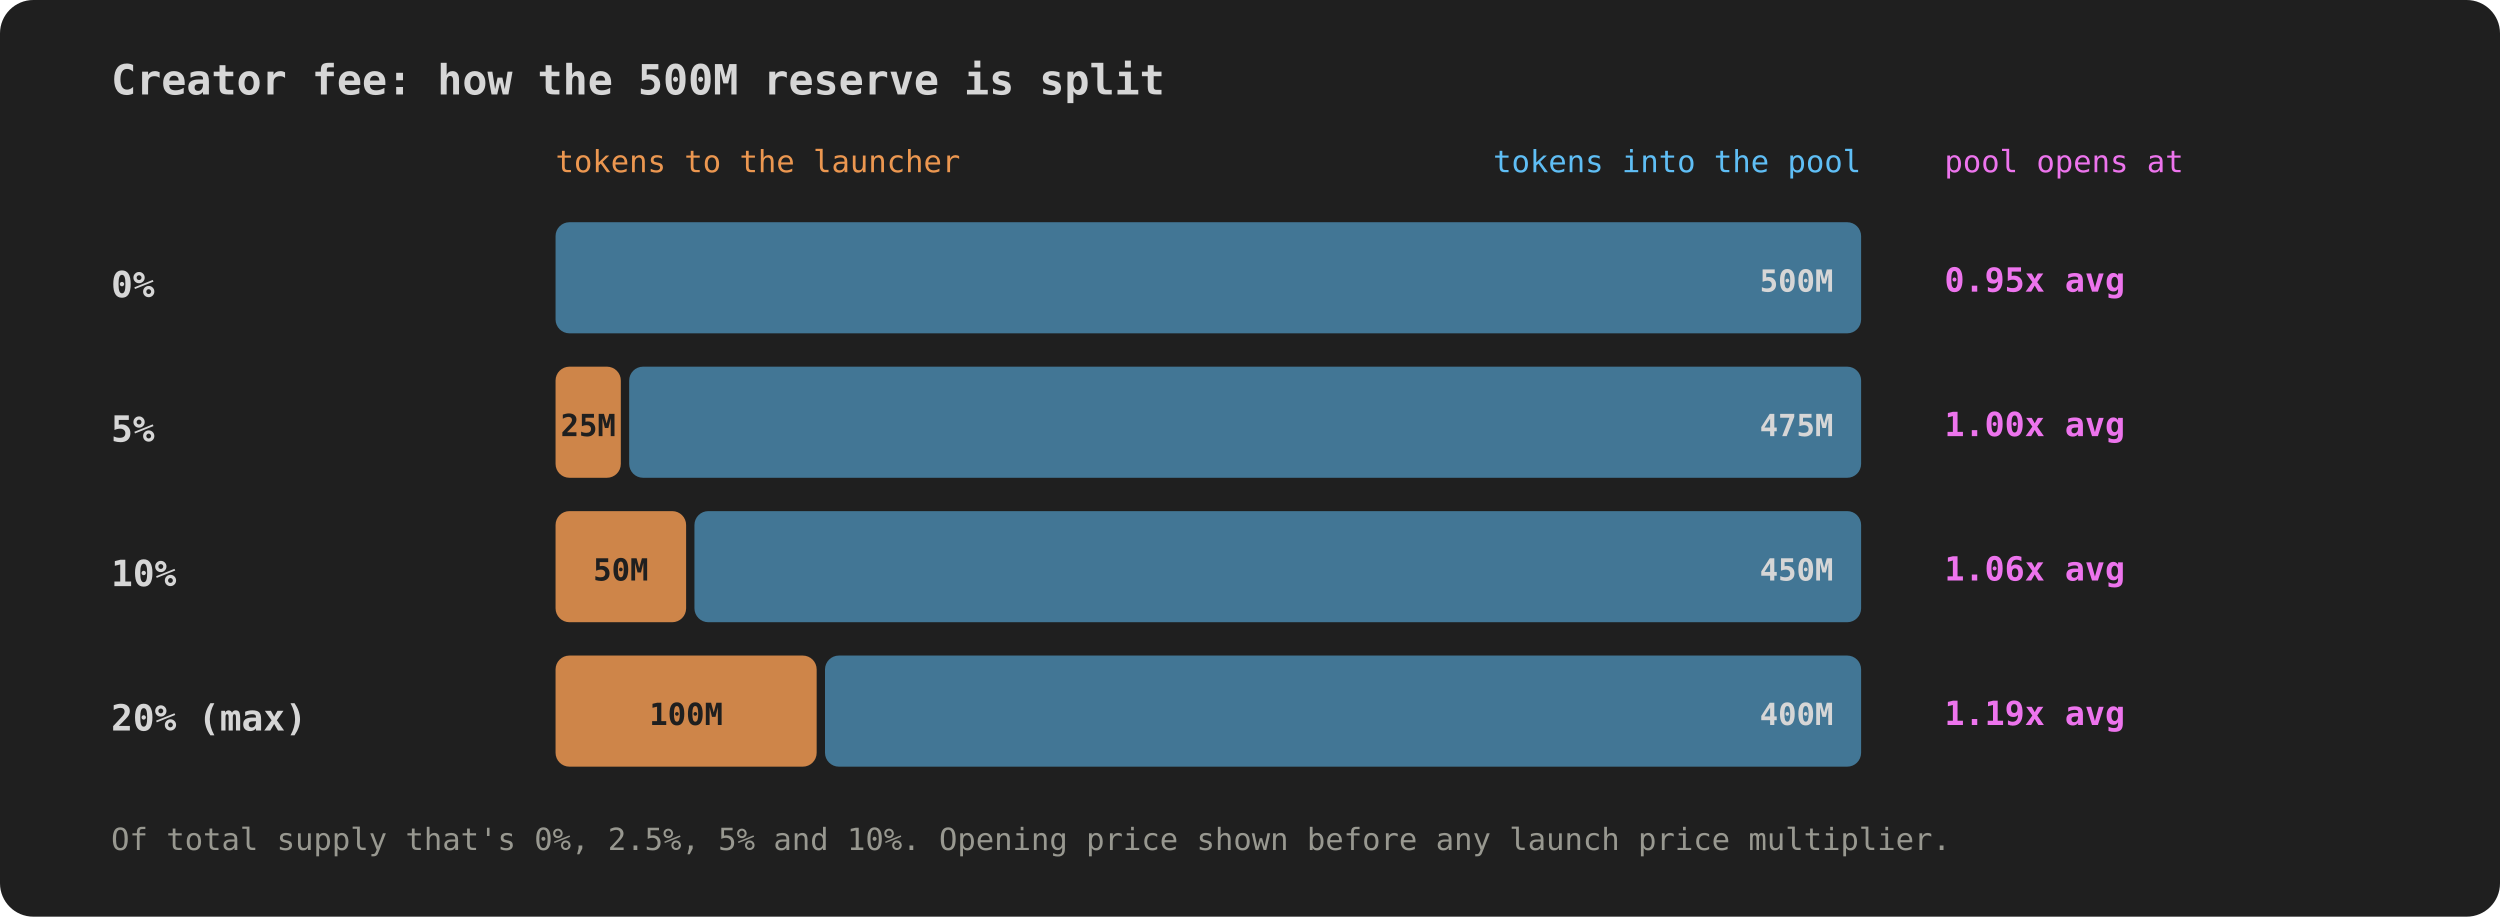
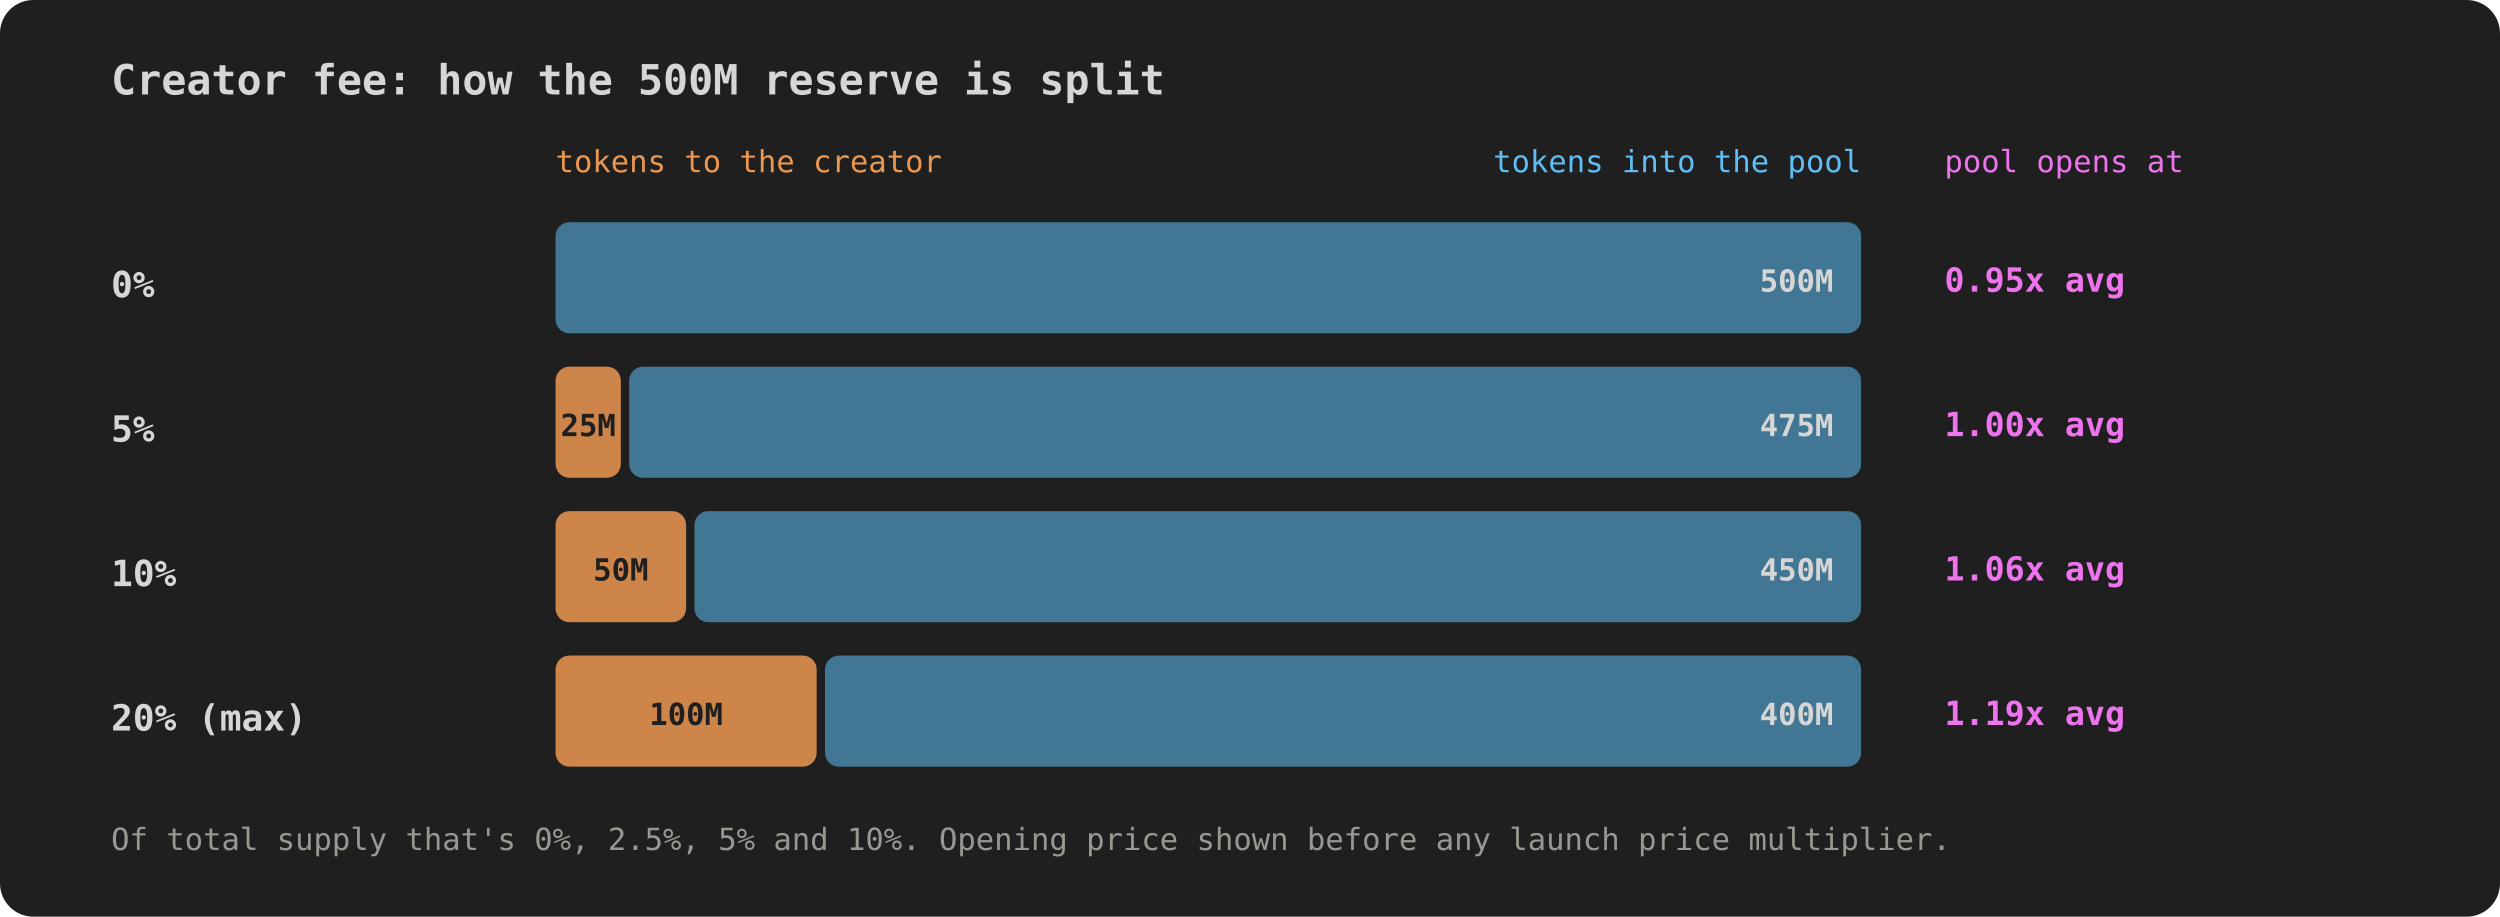
- <svg xmlns="http://www.w3.org/2000/svg" viewBox="0 0 900 330" width="900" height="330" role="img" aria-label="Creator fee at 0, 5, 10 and 20 percent of the reserve: 0, 25, 50 and 100 million tokens to the launcher, and the pool opens at 0.95, 1.00, 1.06 and 1.19 times the average price.">
+ <svg xmlns="http://www.w3.org/2000/svg" viewBox="0 0 900 330" width="900" height="330" role="img" aria-label="Creator fee at 0, 5, 10 and 20 percent of the reserve: 0, 25, 50 and 100 million tokens to the creator, and the pool opens at 0.95, 1.00, 1.06 and 1.19 times the average price.">
  <rect width="900" height="330" rx="12" fill="#1f1f1f" />
  <text x="40" y="34" font-family="JetBrains Mono, SF Mono, Menlo, Consolas, monospace" font-size="15" fill="#d6d6d6" text-anchor="start" font-weight="700">Creator fee: how the 500M reserve is split</text>
-   <text x="200" y="62" font-family="JetBrains Mono, SF Mono, Menlo, Consolas, monospace" font-size="11" fill="#ec9750" text-anchor="start" font-weight="400">tokens to the launcher</text>
+   <text x="200" y="62" font-family="JetBrains Mono, SF Mono, Menlo, Consolas, monospace" font-size="11" fill="#ec9750" text-anchor="start" font-weight="400">tokens to the creator</text>
  <text x="670" y="62" font-family="JetBrains Mono, SF Mono, Menlo, Consolas, monospace" font-size="11" fill="#5fbef5" text-anchor="end" font-weight="400">tokens into the pool</text>
  <text x="700" y="62" font-family="JetBrains Mono, SF Mono, Menlo, Consolas, monospace" font-size="11" fill="#ed74ed" text-anchor="start" font-weight="400">pool opens at</text>
  <text x="40" y="107" font-family="JetBrains Mono, SF Mono, Menlo, Consolas, monospace" font-size="13" fill="#d6d6d6" text-anchor="start" font-weight="700">0%</text>
  <rect x="200.0" y="80" width="470.0" height="40" rx="5" fill="#5fbef5" opacity=".55" />
  <text x="660" y="105" font-family="JetBrains Mono, SF Mono, Menlo, Consolas, monospace" font-size="11" fill="#d6d6d6" text-anchor="end" font-weight="700">500M</text>
  <text x="700" y="105" font-family="JetBrains Mono, SF Mono, Menlo, Consolas, monospace" font-size="12" fill="#ed74ed" text-anchor="start" font-weight="700">0.95x avg</text>
  <text x="40" y="159" font-family="JetBrains Mono, SF Mono, Menlo, Consolas, monospace" font-size="13" fill="#d6d6d6" text-anchor="start" font-weight="700">5%</text>
  <rect x="200" y="132" width="23.5" height="40" rx="5" fill="#ec9750" opacity=".85" />
  <rect x="226.5" y="132" width="443.5" height="40" rx="5" fill="#5fbef5" opacity=".55" />
  <text x="211.75" y="157" font-family="JetBrains Mono, SF Mono, Menlo, Consolas, monospace" font-size="11" fill="#1f1f1f" text-anchor="middle" font-weight="700">25M</text>
  <text x="660" y="157" font-family="JetBrains Mono, SF Mono, Menlo, Consolas, monospace" font-size="11" fill="#d6d6d6" text-anchor="end" font-weight="700">475M</text>
  <text x="700" y="157" font-family="JetBrains Mono, SF Mono, Menlo, Consolas, monospace" font-size="12" fill="#ed74ed" text-anchor="start" font-weight="700">1.00x avg</text>
  <text x="40" y="211" font-family="JetBrains Mono, SF Mono, Menlo, Consolas, monospace" font-size="13" fill="#d6d6d6" text-anchor="start" font-weight="700">10%</text>
  <rect x="200" y="184" width="47.0" height="40" rx="5" fill="#ec9750" opacity=".85" />
  <rect x="250.0" y="184" width="420.0" height="40" rx="5" fill="#5fbef5" opacity=".55" />
  <text x="223.5" y="209" font-family="JetBrains Mono, SF Mono, Menlo, Consolas, monospace" font-size="11" fill="#1f1f1f" text-anchor="middle" font-weight="700">50M</text>
  <text x="660" y="209" font-family="JetBrains Mono, SF Mono, Menlo, Consolas, monospace" font-size="11" fill="#d6d6d6" text-anchor="end" font-weight="700">450M</text>
  <text x="700" y="209" font-family="JetBrains Mono, SF Mono, Menlo, Consolas, monospace" font-size="12" fill="#ed74ed" text-anchor="start" font-weight="700">1.06x avg</text>
  <text x="40" y="263" font-family="JetBrains Mono, SF Mono, Menlo, Consolas, monospace" font-size="13" fill="#d6d6d6" text-anchor="start" font-weight="700">20% (max)</text>
  <rect x="200" y="236" width="94.0" height="40" rx="5" fill="#ec9750" opacity=".85" />
  <rect x="297.0" y="236" width="373.0" height="40" rx="5" fill="#5fbef5" opacity=".55" />
  <text x="247.0" y="261" font-family="JetBrains Mono, SF Mono, Menlo, Consolas, monospace" font-size="11" fill="#1f1f1f" text-anchor="middle" font-weight="700">100M</text>
  <text x="660" y="261" font-family="JetBrains Mono, SF Mono, Menlo, Consolas, monospace" font-size="11" fill="#d6d6d6" text-anchor="end" font-weight="700">400M</text>
  <text x="700" y="261" font-family="JetBrains Mono, SF Mono, Menlo, Consolas, monospace" font-size="12" fill="#ed74ed" text-anchor="start" font-weight="700">1.19x avg</text>
  <text x="40" y="306" font-family="JetBrains Mono, SF Mono, Menlo, Consolas, monospace" font-size="11" fill="#989890" text-anchor="start" font-weight="400">Of total supply that's 0%, 2.5%, 5% and 10%. Opening price shown before any launch price multiplier.</text>
</svg>
